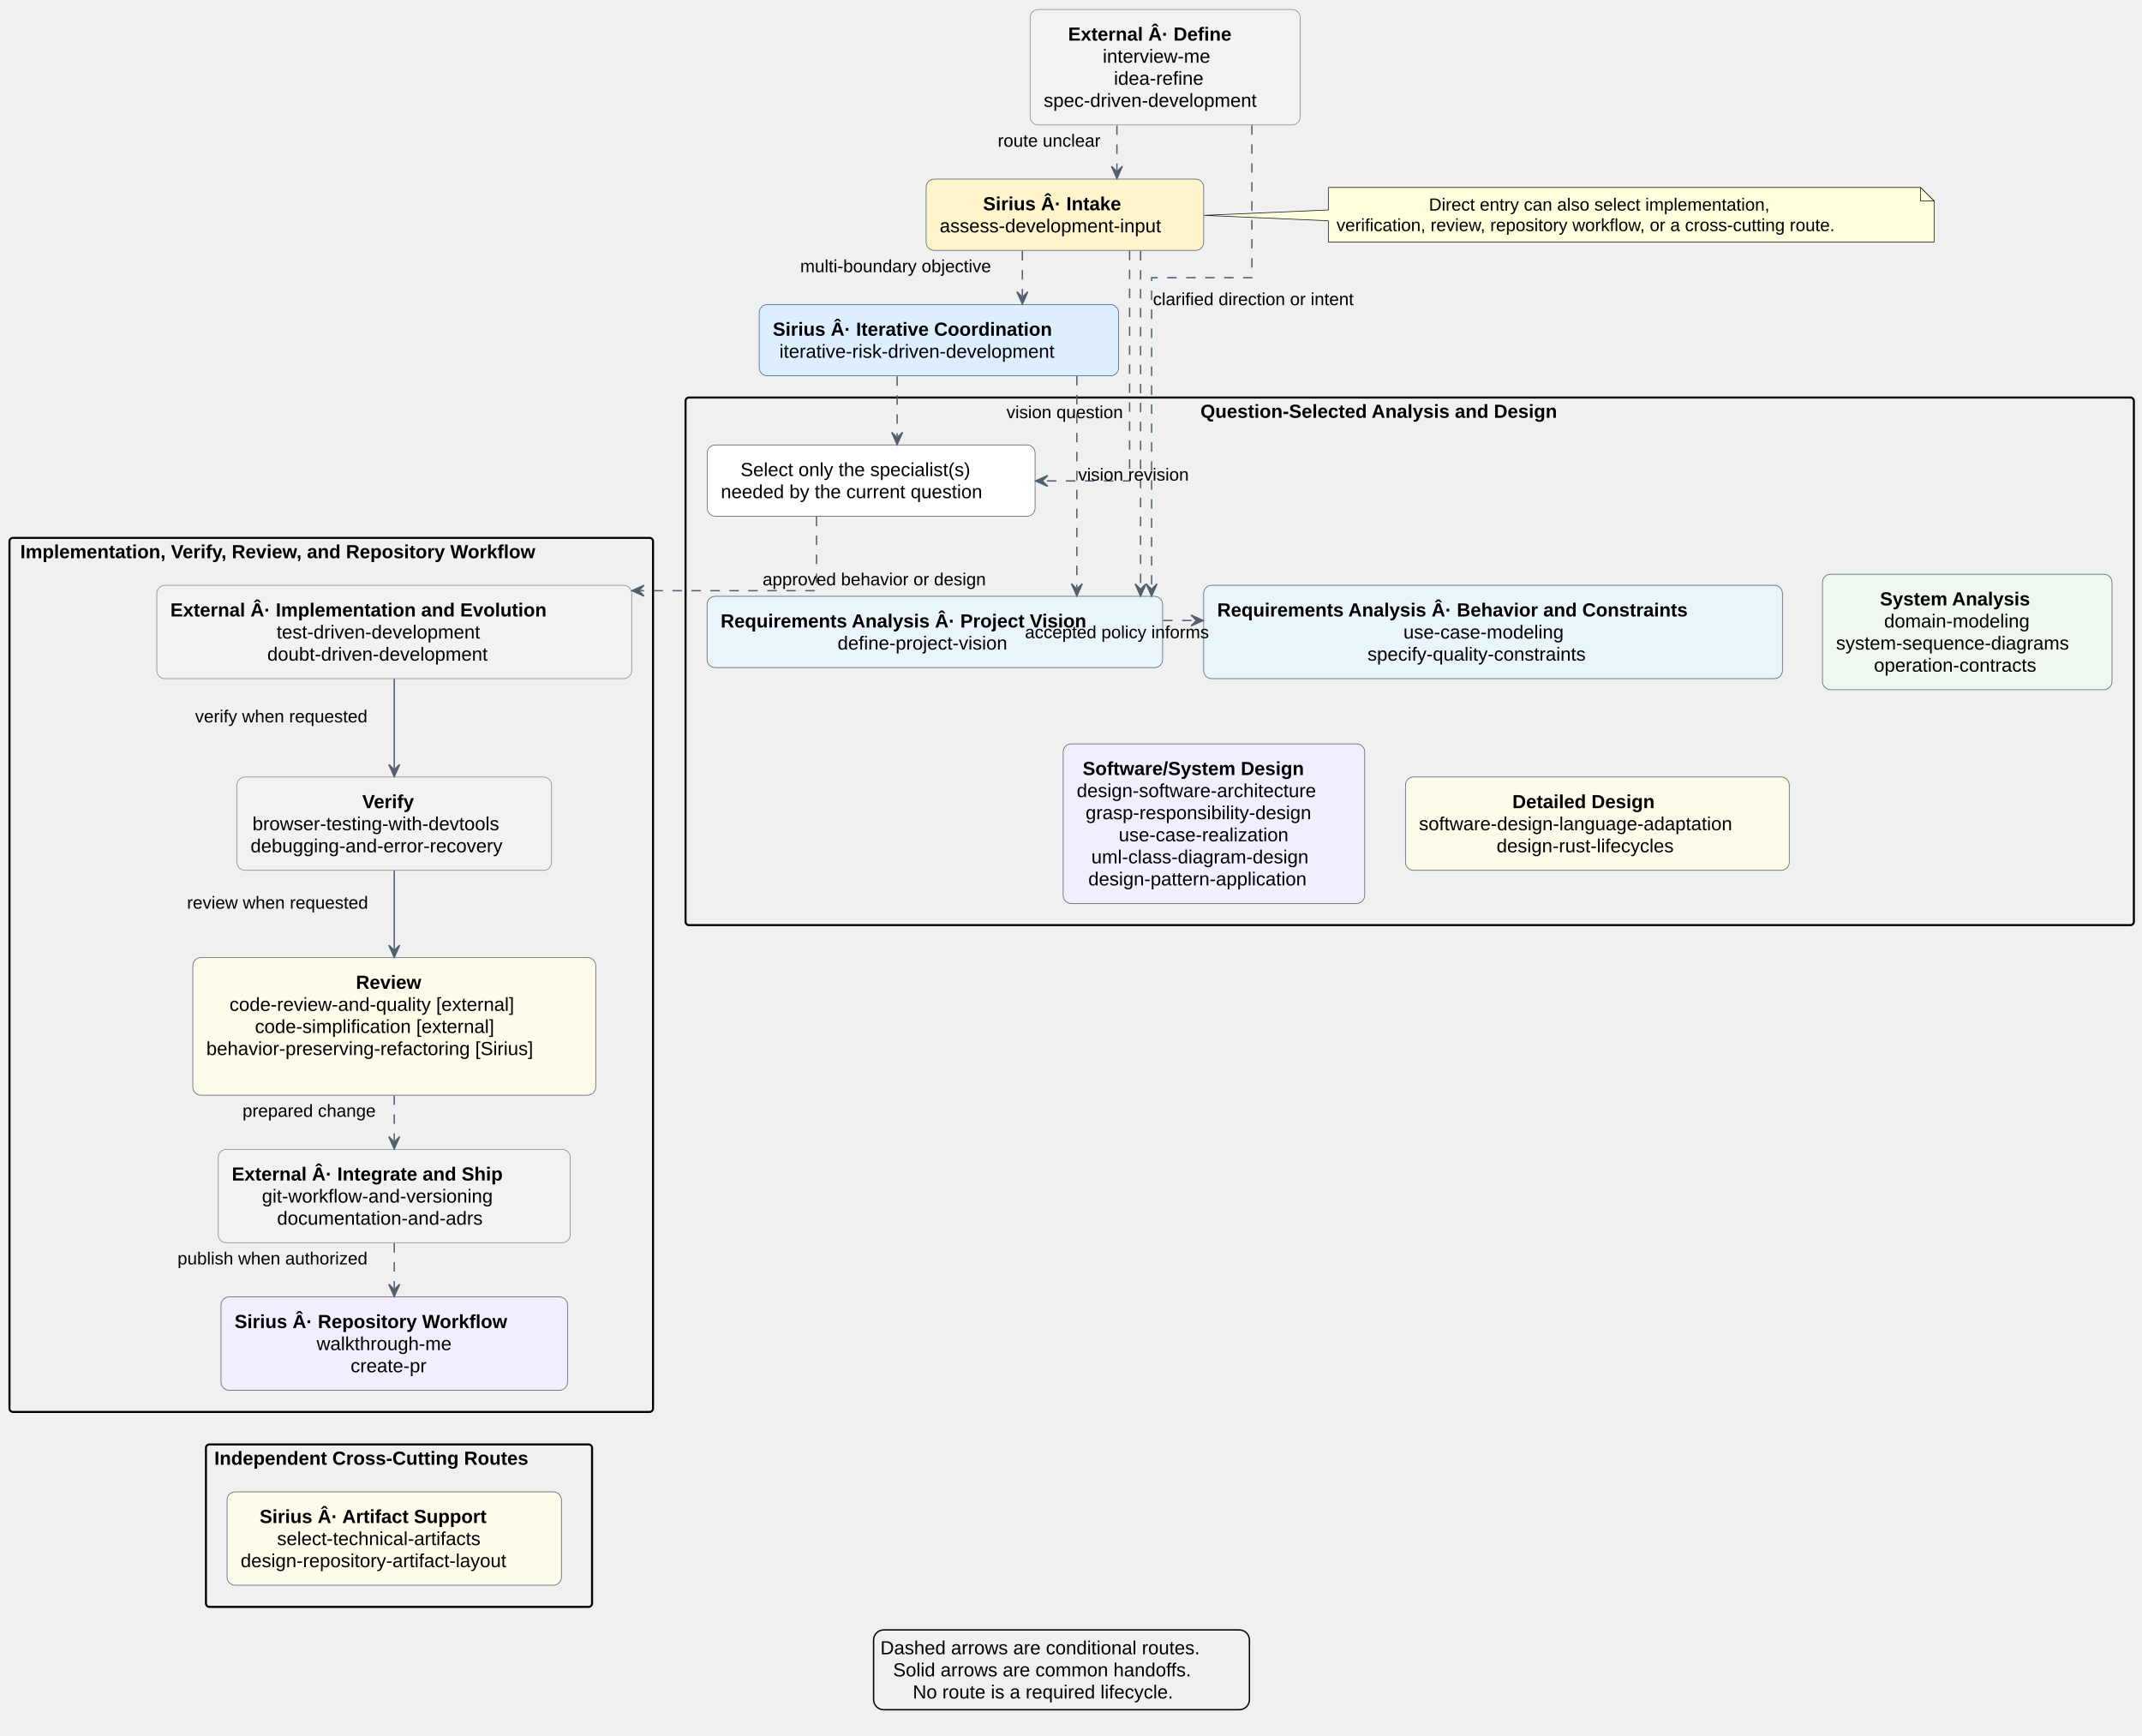
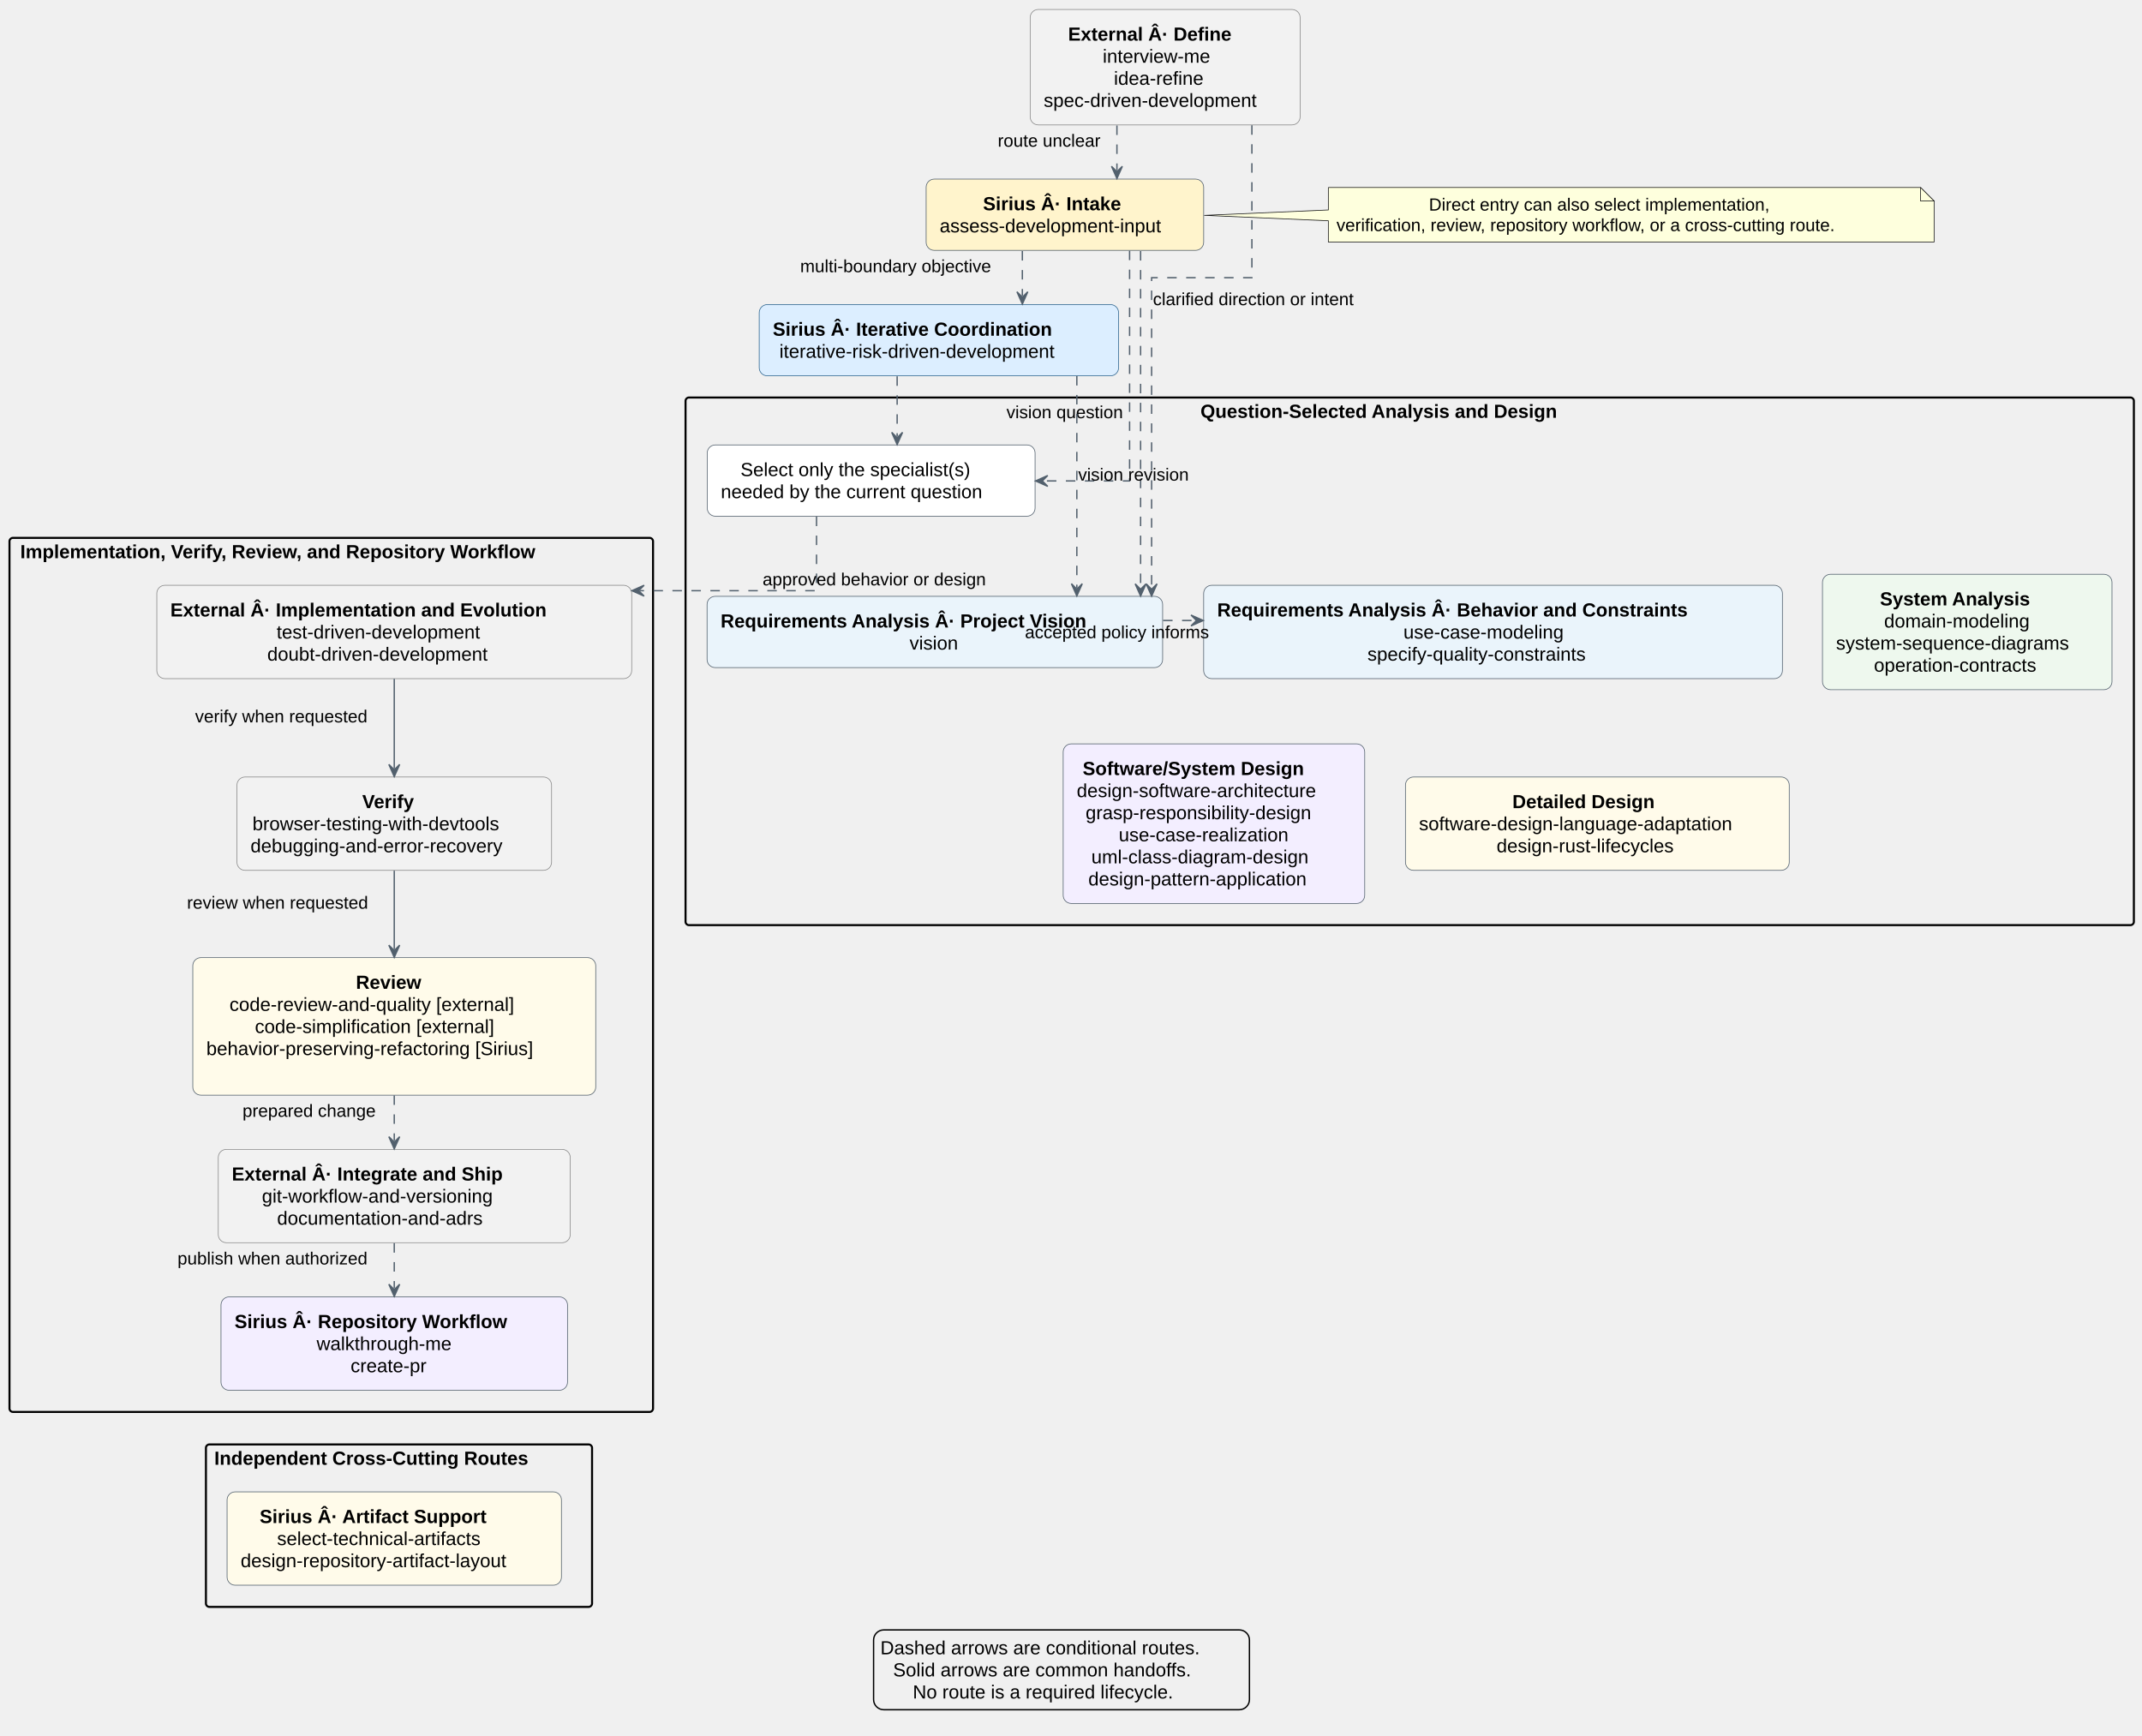
<svg xmlns="http://www.w3.org/2000/svg" contentStyleType="text/css" data-diagram-type="CLASS" height="1281px" preserveAspectRatio="none" style="width:1581px;height:1281px;background:#FFFFFF;" version="1.1" viewBox="0 0 1581 1281" width="1581px" zoomAndPan="magnify">
  <defs />
  <g>
    <g class="cluster" data-qualified-name="analysis" data-source-line="47" id="ent0008">
      <rect fill="none" height="389.41" rx="2.5" ry="2.5" style="stroke:#000000;stroke-width:1.5;" width="1069" x="506" y="293.38" />
      <text fill="#000000" font-family="Arial" font-size="14" font-weight="bold" lengthAdjust="spacing" textLength="308.896" x="886.052" y="308.375">Question-Selected Analysis and Design</text>
    </g>
    <g class="cluster" data-qualified-name="delivery" data-source-line="89" id="ent0021">
      <rect fill="none" height="645.09" rx="2.5" ry="2.5" style="stroke:#000000;stroke-width:1.5;" width="475" x="7" y="396.97" />
      <text fill="#000000" font-family="Arial" font-size="14" font-weight="bold" lengthAdjust="spacing" textLength="459.122" x="14.939" y="411.965">Implementation, Verify, Review, and Repository Workflow</text>
    </g>
    <g class="cluster" data-qualified-name="crosscutting" data-source-line="124" id="ent0031">
      <rect fill="none" height="119.89" rx="2.5" ry="2.5" style="stroke:#000000;stroke-width:1.5;" width="285" x="152" y="1066.06" />
      <text fill="#000000" font-family="Arial" font-size="14" font-weight="bold" lengthAdjust="spacing" textLength="272.672" x="158.16" y="1081.055">Independent Cross-Cutting Routes</text>
    </g>
    <g class="entity" data-qualified-name="analysis.specialist" data-source-line="48" id="ent0009">
      <rect fill="#FFFFFF" height="52.594" rx="6" ry="6" style="stroke:#52606D;stroke-width:0.5;" width="241.977" x="522.01" y="328.38" />
      <text fill="#000000" font-family="Arial" font-size="14" lengthAdjust="spacing" textLength="192.869" x="546.564" y="351.375">Select only the specialist(s)</text>
      <text fill="#000000" font-family="Arial" font-size="14" lengthAdjust="spacing" textLength="221.977" x="532.01" y="367.672">needed by the current question</text>
    </g>
    <g class="entity" data-qualified-name="analysis.vision" data-source-line="52" id="ent0010">
      <rect fill="#EAF4FB" height="52.594" rx="6" ry="6" style="stroke:#52606D;stroke-width:0.5;" width="336.244" x="521.88" y="440.12" />
      <text fill="#000000" font-family="Arial" font-size="14" font-weight="bold" lengthAdjust="spacing" textLength="316.244" x="531.88" y="463.115">Requirements Analysis Â· Project Vision</text>
-       <text fill="#000000" font-family="Arial" font-size="14" lengthAdjust="spacing" textLength="143.602" x="618.201" y="479.412">define-project-vision</text>
+       <text fill="#000000" font-family="Arial" font-size="14" lengthAdjust="spacing" textLength="37.33" x="671.33" y="479.412">vision</text>
    </g>
    <g class="entity" data-qualified-name="analysis.requirements" data-source-line="56" id="ent0011">
      <rect fill="#EAF4FB" height="68.891" rx="6" ry="6" style="stroke:#52606D;stroke-width:0.5;" width="427.19" x="888.41" y="431.97" />
      <text fill="#000000" font-family="Arial" font-size="14" font-weight="bold" lengthAdjust="spacing" textLength="407.19" x="898.41" y="454.965">Requirements Analysis Â· Behavior and Constraints</text>
      <text fill="#000000" font-family="Arial" font-size="14" lengthAdjust="spacing" textLength="132.31" x="1035.85" y="471.262">use-case-modeling</text>
      <text fill="#000000" font-family="Arial" font-size="14" lengthAdjust="spacing" textLength="185.391" x="1009.309" y="487.559">specify-quality-constraints</text>
    </g>
    <g class="entity" data-qualified-name="analysis.systemAnalysis" data-source-line="61" id="ent0012">
      <rect fill="#EEF8EE" height="85.188" rx="6" ry="6" style="stroke:#52606D;stroke-width:0.5;" width="213.69" x="1345.16" y="423.83" />
      <text fill="#000000" font-family="Arial" font-size="14" font-weight="bold" lengthAdjust="spacing" textLength="128.83" x="1387.59" y="446.825">System Analysis</text>
      <text fill="#000000" font-family="Arial" font-size="14" lengthAdjust="spacing" textLength="122.726" x="1390.642" y="463.122">domain-modeling</text>
      <text fill="#000000" font-family="Arial" font-size="14" lengthAdjust="spacing" textLength="193.69" x="1355.16" y="479.419">system-sequence-diagrams</text>
      <text fill="#000000" font-family="Arial" font-size="14" lengthAdjust="spacing" textLength="137.71" x="1383.15" y="495.716">operation-contracts</text>
    </g>
    <g class="entity" data-qualified-name="analysis.softwareDesign" data-source-line="67" id="ent0013">
      <rect fill="#F3EEFF" height="117.781" rx="6" ry="6" style="stroke:#52606D;stroke-width:0.5;" width="222.549" x="784.73" y="549.01" />
      <text fill="#000000" font-family="Arial" font-size="14" font-weight="bold" lengthAdjust="spacing" textLength="193.806" x="799.102" y="572.005">Software/System Design</text>
      <text fill="#000000" font-family="Arial" font-size="14" lengthAdjust="spacing" textLength="202.549" x="794.73" y="588.302">design-software-architecture</text>
      <text fill="#000000" font-family="Arial" font-size="14" lengthAdjust="spacing" textLength="189.451" x="801.279" y="604.599">grasp-responsibility-design</text>
      <text fill="#000000" font-family="Arial" font-size="14" lengthAdjust="spacing" textLength="140.54" x="825.734" y="620.896">use-case-realization</text>
      <text fill="#000000" font-family="Arial" font-size="14" lengthAdjust="spacing" textLength="180.968" x="805.52" y="637.193">uml-class-diagram-design</text>
      <text fill="#000000" font-family="Arial" font-size="14" lengthAdjust="spacing" textLength="185.459" x="803.275" y="653.49">design-pattern-application</text>
    </g>
    <g class="entity" data-qualified-name="analysis.detailedDesign" data-source-line="75" id="ent0014">
      <rect fill="#FFFBEA" height="68.891" rx="6" ry="6" style="stroke:#52606D;stroke-width:0.5;" width="283.272" x="1037.36" y="573.46" />
      <text fill="#000000" font-family="Arial" font-size="14" font-weight="bold" lengthAdjust="spacing" textLength="125.481" x="1116.256" y="596.455">Detailed Design</text>
      <text fill="#000000" font-family="Arial" font-size="14" lengthAdjust="spacing" textLength="263.272" x="1047.36" y="612.752">software-design-language-adaptation</text>
      <text fill="#000000" font-family="Arial" font-size="14" lengthAdjust="spacing" textLength="148.757" x="1104.618" y="629.049">design-rust-lifecycles</text>
    </g>
    <g class="entity" data-qualified-name="delivery.implementation" data-source-line="90" id="ent0022">
      <rect fill="#F2F2F2" height="68.891" rx="6" ry="6" style="stroke:#888888;stroke-width:0.5;" width="350.511" x="115.74" y="431.97" />
      <text fill="#000000" font-family="Arial" font-size="14" font-weight="bold" lengthAdjust="spacing" textLength="330.511" x="125.74" y="454.965">External Â· Implementation and Evolution</text>
      <text fill="#000000" font-family="Arial" font-size="14" lengthAdjust="spacing" textLength="173.647" x="204.172" y="471.262">test-driven-development</text>
      <text fill="#000000" font-family="Arial" font-size="14" lengthAdjust="spacing" textLength="187.462" x="197.264" y="487.559">doubt-driven-development</text>
    </g>
    <g class="entity" data-qualified-name="delivery.verify" data-source-line="95" id="ent0023">
      <rect fill="#F2F2F2" height="68.891" rx="6" ry="6" style="stroke:#888888;stroke-width:0.5;" width="232.194" x="174.9" y="573.46" />
      <text fill="#000000" font-family="Arial" font-size="14" font-weight="bold" lengthAdjust="spacing" textLength="47.25" x="267.372" y="596.455">Verify</text>
      <text fill="#000000" font-family="Arial" font-size="14" lengthAdjust="spacing" textLength="209.303" x="186.346" y="612.752">browser-testing-with-devtools</text>
      <text fill="#000000" font-family="Arial" font-size="14" lengthAdjust="spacing" textLength="212.194" x="184.9" y="629.049">debugging-and-error-recovery</text>
    </g>
    <g class="entity" data-qualified-name="delivery.review" data-source-line="100" id="ent0024">
      <rect fill="#FFFBEA" height="101.484" rx="6" ry="6" style="stroke:#52606D;stroke-width:0.5;" width="297.402" x="142.3" y="706.79" />
      <text fill="#000000" font-family="Arial" font-size="14" font-weight="bold" lengthAdjust="spacing" textLength="56.629" x="262.687" y="729.785">Review</text>
      <text fill="#000000" font-family="Arial" font-size="14" lengthAdjust="spacing" textLength="243.23" x="169.386" y="746.082">code-review-and-quality [external]</text>
      <text fill="#000000" font-family="Arial" font-size="14" lengthAdjust="spacing" textLength="205.686" x="188.158" y="762.379">code-simplification [external]</text>
      <text fill="#000000" font-family="Arial" font-size="14" lengthAdjust="spacing" textLength="277.402" x="152.3" y="778.676">behavior-preserving-refactoring [Sirius]</text>
    </g>
    <g class="entity" data-qualified-name="delivery.integrate" data-source-line="107" id="ent0025">
      <rect fill="#F2F2F2" height="68.891" rx="6" ry="6" style="stroke:#888888;stroke-width:0.5;" width="259.777" x="161.11" y="848.28" />
      <text fill="#000000" font-family="Arial" font-size="14" font-weight="bold" lengthAdjust="spacing" textLength="239.777" x="171.11" y="871.275">External Â· Integrate and Ship</text>
      <text fill="#000000" font-family="Arial" font-size="14" lengthAdjust="spacing" textLength="195.398" x="193.299" y="887.572">git-workflow-and-versioning</text>
      <text fill="#000000" font-family="Arial" font-size="14" lengthAdjust="spacing" textLength="172.99" x="204.504" y="903.869">documentation-and-adrs</text>
    </g>
    <g class="entity" data-qualified-name="delivery.repository" data-source-line="112" id="ent0026">
      <rect fill="#F3EEFF" height="68.891" rx="6" ry="6" style="stroke:#52606D;stroke-width:0.5;" width="255.765" x="163.12" y="957.17" />
      <text fill="#000000" font-family="Arial" font-size="14" font-weight="bold" lengthAdjust="spacing" textLength="235.765" x="173.12" y="980.165">Sirius Â· Repository Workflow</text>
      <text fill="#000000" font-family="Arial" font-size="14" lengthAdjust="spacing" textLength="114.645" x="233.68" y="996.462">walkthrough-me</text>
      <text fill="#000000" font-family="Arial" font-size="14" lengthAdjust="spacing" textLength="64.442" x="258.781" y="1012.759">create-pr</text>
    </g>
    <g class="entity" data-qualified-name="crosscutting.support" data-source-line="125" id="ent0032">
      <rect fill="#FFFBEA" height="68.891" rx="6" ry="6" style="stroke:#52606D;stroke-width:0.5;" width="246.789" x="167.61" y="1101.06" />
      <text fill="#000000" font-family="Arial" font-size="14" font-weight="bold" lengthAdjust="spacing" textLength="198.727" x="191.641" y="1124.055">Sirius Â· Artifact Support</text>
      <text fill="#000000" font-family="Arial" font-size="14" lengthAdjust="spacing" textLength="173.004" x="204.503" y="1140.352">select-technical-artifacts</text>
      <text fill="#000000" font-family="Arial" font-size="14" lengthAdjust="spacing" textLength="226.789" x="177.61" y="1156.649">design-repository-artifact-layout</text>
    </g>
    <g class="entity" data-qualified-name="define" data-source-line="27" id="ent0002">
      <rect fill="#F2F2F2" height="85.188" rx="6" ry="6" style="stroke:#888888;stroke-width:0.5;" width="199.252" x="760.37" y="7" />
      <text fill="#000000" font-family="Arial" font-size="14" font-weight="bold" lengthAdjust="spacing" textLength="143.268" x="788.362" y="29.995">External Â· Define</text>
      <text fill="#000000" font-family="Arial" font-size="14" lengthAdjust="spacing" textLength="92.162" x="813.915" y="46.292">interview-me</text>
      <text fill="#000000" font-family="Arial" font-size="14" lengthAdjust="spacing" textLength="75.694" x="822.149" y="62.589">idea-refine</text>
      <text fill="#000000" font-family="Arial" font-size="14" lengthAdjust="spacing" textLength="179.252" x="770.37" y="78.886">spec-driven-development</text>
    </g>
    <g class="entity" data-qualified-name="assess" data-source-line="33" id="ent0003">
      <rect fill="#FFF4CC" height="52.594" rx="6" ry="6" style="stroke:#52606D;stroke-width:0.5;" width="204.837" x="683.58" y="132.19" />
      <text fill="#000000" font-family="Arial" font-size="14" font-weight="bold" lengthAdjust="spacing" textLength="120.907" x="725.545" y="155.185">Sirius Â· Intake</text>
      <text fill="#000000" font-family="Arial" font-size="14" lengthAdjust="spacing" textLength="184.837" x="693.58" y="171.482">assess-development-input</text>
    </g>
    <g class="entity" data-qualified-name="iterative" data-source-line="37" id="ent0004">
      <rect fill="#DCEEFF" height="52.594" rx="6" ry="6" style="stroke:#2F6690;stroke-width:0.5;" width="265.246" x="560.38" y="224.79" />
      <text fill="#000000" font-family="Arial" font-size="14" font-weight="bold" lengthAdjust="spacing" textLength="245.246" x="570.38" y="247.785">Sirius Â· Iterative Coordination</text>
      <text fill="#000000" font-family="Arial" font-size="14" lengthAdjust="spacing" textLength="235.464" x="575.271" y="264.082">iterative-risk-driven-development</text>
    </g>
    <g class="entity" data-qualified-name="GMN5" data-source-line="43" id="ent0006">
      <path d="M980.45,138.36 L980.45,154.95 L888.79,158.95 L980.45,162.95 L980.45,178.626 A0,0 0 0 0 980.45,178.626 L1427.555,178.626 A0,0 0 0 0 1427.555,178.626 L1427.555,148.36 L1417.555,138.36 L980.45,138.36 A0,0 0 0 0 980.45,138.36" fill="#FEFFDD" style="stroke:#181818;stroke-width:0.5;" />
      <path d="M1417.555,138.36 L1417.555,148.36 L1427.555,148.36 L1417.555,138.36" fill="#FEFFDD" style="stroke:#181818;stroke-width:0.5;" />
      <text fill="#000000" font-family="Arial" font-size="13" lengthAdjust="spacing" textLength="289.663" x="1054.671" y="155.427">Direct entry can also select implementation,</text>
      <text fill="#000000" font-family="Arial" font-size="13" lengthAdjust="spacing" textLength="426.106" x="986.45" y="170.56">verification, review, repository workflow, or a cross-cutting route.</text>
    </g>
    <g class="link" data-entity-1="ent0010" data-entity-2="ent0011" data-link-type="dependency" data-source-line="150" id="lnk44">
      <path codeLine="150" d="M858.47,457.95 C868.25,457.95 872.15,457.95 882.08,457.95" fill="none" id="vision-to-requirements-1" style="stroke:#52606D;stroke-width:1;stroke-dasharray:7,7;" />
      <polygon fill="#52606D" points="888.08,457.95,879.08,453.95,883.08,457.95,879.08,461.95,888.08,457.95" style="stroke:#52606D;stroke-width:1;" />
      <text fill="#000000" font-family="Arial" font-size="13" lengthAdjust="spacing" textLength="155.556" x="756.52" y="471.017">accepted policy informs</text>
    </g>
    <g class="link" data-entity-1="ent0022" data-entity-2="ent0023" data-link-type="dependency" data-source-line="118" id="lnk27">
      <path codeLine="118" d="M291,501.03 C291,522.95 291,545.21 291,567.16" fill="none" id="implementation-to-verify" style="stroke:#52606D;stroke-width:1;" />
      <polygon fill="#52606D" points="291,573.16,295,564.16,291,568.16,287,564.16,291,573.16" style="stroke:#52606D;stroke-width:1;" />
      <text fill="#000000" font-family="Arial" font-size="13" lengthAdjust="spacing" textLength="146.244" x="144" y="533.157">verify when requested</text>
    </g>
    <g class="link" data-entity-1="ent0023" data-entity-2="ent0024" data-link-type="dependency" data-source-line="119" id="lnk28">
      <path codeLine="119" d="M291,642.61 C291,661.6 291,679.49 291,700.56" fill="none" id="verify-to-review" style="stroke:#52606D;stroke-width:1;" />
      <polygon fill="#52606D" points="291,706.56,295,697.56,291,701.56,287,697.56,291,706.56" style="stroke:#52606D;stroke-width:1;" />
      <text fill="#000000" font-family="Arial" font-size="13" lengthAdjust="spacing" textLength="152.604" x="138" y="670.657">review when requested</text>
    </g>
    <g class="link" data-entity-1="ent0024" data-entity-2="ent0025" data-link-type="dependency" data-source-line="120" id="lnk29">
      <path codeLine="120" d="M291,808.45 C291,821.72 291,829.72 291,841.93" fill="none" id="review-to-integrate" style="stroke:#52606D;stroke-width:1;stroke-dasharray:7,7;" />
      <polygon fill="#52606D" points="291,847.93,295,838.93,291,842.93,287,838.93,291,847.93" style="stroke:#52606D;stroke-width:1;" />
      <text fill="#000000" font-family="Arial" font-size="13" lengthAdjust="spacing" textLength="111.382" x="179" y="824.257">prepared change</text>
    </g>
    <g class="link" data-entity-1="ent0025" data-entity-2="ent0026" data-link-type="dependency" data-source-line="121" id="lnk30">
      <path codeLine="121" d="M291,917.48 C291,930.05 291,938.24 291,950.82" fill="none" id="integrate-to-repository" style="stroke:#52606D;stroke-width:1;stroke-dasharray:7,7;" />
      <polygon fill="#52606D" points="291,956.82,295,947.82,291,951.82,287,947.82,291,956.82" style="stroke:#52606D;stroke-width:1;" />
      <text fill="#000000" font-family="Arial" font-size="13" lengthAdjust="spacing" textLength="159.878" x="131" y="933.217">publish when authorized</text>
    </g>
    <g class="link" data-entity-1="ent0002" data-entity-2="ent0003" data-link-type="dependency" data-source-line="143" id="lnk37">
      <path codeLine="143" d="M824.4,92.63 C824.4,105.83 824.4,113.97 824.4,125.74" fill="none" id="define-to-assess" style="stroke:#52606D;stroke-width:1;stroke-dasharray:7,7;" />
      <polygon fill="#52606D" points="824.4,131.74,828.4,122.74,824.4,126.74,820.4,122.74,824.4,131.74" style="stroke:#52606D;stroke-width:1;" />
      <text fill="#000000" font-family="Arial" font-size="13" lengthAdjust="spacing" textLength="87.312" x="736.4" y="108.257">route unclear</text>
    </g>
    <g class="link" data-entity-1="ent0002" data-entity-2="ent0010" data-link-type="dependency" data-source-line="144" id="lnk38">
      <path codeLine="144" d="M924.02,92.46 C924.02,138.44 924.02,204.95 924.02,204.95 C924.02,204.95 850,204.95 850,204.95 C850,204.95 850,367.44 850,433.91" fill="none" id="define-to-vision" style="stroke:#52606D;stroke-width:1;stroke-dasharray:7,7;" />
      <polygon fill="#52606D" points="850,439.91,854,430.91,850,434.91,846,430.91,850,439.91" style="stroke:#52606D;stroke-width:1;" />
      <text fill="#000000" font-family="Arial" font-size="13" lengthAdjust="spacing" textLength="173.355" x="851" y="225.237">clarified direction or intent</text>
    </g>
    <g class="link" data-entity-1="ent0003" data-entity-2="ent0004" data-link-type="dependency" data-source-line="145" id="lnk39">
      <path codeLine="145" d="M754.6,185.27 C754.6,197.56 754.6,206.08 754.6,218.36" fill="none" id="assess-to-iterative" style="stroke:#52606D;stroke-width:1;stroke-dasharray:7,7;" />
      <polygon fill="#52606D" points="754.6,224.36,758.6,215.36,754.6,219.36,750.6,215.36,754.6,224.36" style="stroke:#52606D;stroke-width:1;" />
      <text fill="#000000" font-family="Arial" font-size="13" lengthAdjust="spacing" textLength="163.351" x="590.6" y="200.887">multi-boundary objective</text>
    </g>
    <g class="link" data-entity-1="ent0003" data-entity-2="ent0009" data-link-type="dependency" data-source-line="146" id="lnk40">
      <path codeLine="146" d="M833.75,184.98 C833.75,238.61 833.75,354.95 833.75,354.95 C833.75,354.95 807.96,354.95 770.34,354.95" fill="none" id="assess-to-specialist" style="stroke:#52606D;stroke-width:1;stroke-dasharray:7,7;" />
      <polygon fill="#52606D" points="764.34,354.95,773.34,358.95,769.34,354.95,773.34,350.95,764.34,354.95" style="stroke:#52606D;stroke-width:1;" />
    </g>
    <g class="link" data-entity-1="ent0003" data-entity-2="ent0010" data-link-type="dependency" data-source-line="147" id="lnk41">
      <path codeLine="147" d="M841.87,185.28 C841.87,243.66 841.87,375.79 841.87,433.91" fill="none" id="assess-to-vision" style="stroke:#52606D;stroke-width:1;stroke-dasharray:7,7;" />
      <polygon fill="#52606D" points="841.87,439.91,845.87,430.91,841.87,434.91,837.87,430.91,841.87,439.91" style="stroke:#52606D;stroke-width:1;" />
      <text fill="#000000" font-family="Arial" font-size="13" lengthAdjust="spacing" textLength="98.179" x="742.87" y="308.657">vision question</text>
    </g>
    <g class="link" data-entity-1="ent0004" data-entity-2="ent0009" data-link-type="dependency" data-source-line="148" id="lnk42">
      <path codeLine="148" d="M662.18,277.76 C662.18,293.23 662.18,306.64 662.18,322.09" fill="none" id="iterative-to-specialist" style="stroke:#52606D;stroke-width:1;stroke-dasharray:7,7;" />
      <polygon fill="#52606D" points="662.18,328.09,666.18,319.09,662.18,323.09,658.18,319.09,662.18,328.09" style="stroke:#52606D;stroke-width:1;" />
    </g>
    <g class="link" data-entity-1="ent0004" data-entity-2="ent0010" data-link-type="dependency" data-source-line="149" id="lnk43">
      <path codeLine="149" d="M794.81,277.49 C794.81,318.82 794.81,392.34 794.81,433.8" fill="none" id="iterative-to-vision" style="stroke:#52606D;stroke-width:1;stroke-dasharray:7,7;" />
      <polygon fill="#52606D" points="794.81,439.8,798.81,430.8,794.81,434.8,790.81,430.8,794.81,439.8" style="stroke:#52606D;stroke-width:1;" />
      <text fill="#000000" font-family="Arial" font-size="13" lengthAdjust="spacing" textLength="93.241" x="795.81" y="354.707">vision revision</text>
    </g>
    <g class="link" data-entity-1="ent0009" data-entity-2="ent0022" data-link-type="dependency" data-source-line="151" id="lnk45">
      <path codeLine="151" d="M602.67,381.29 C602.67,404.99 602.67,435.95 602.67,435.95 C602.67,435.95 543.29,435.95 472.42,435.95" fill="none" id="specialist-to-implementation" style="stroke:#52606D;stroke-width:1;stroke-dasharray:7,7;" />
      <polygon fill="#52606D" points="466.42,435.95,475.42,439.95,471.42,435.95,475.42,431.95,466.42,435.95" style="stroke:#52606D;stroke-width:1;" />
      <text fill="#000000" font-family="Arial" font-size="13" lengthAdjust="spacing" textLength="187.592" x="562.88" y="432.017">approved behavior or design</text>
    </g>
    <g class="legend" data-source-line="154">
      <rect fill="none" height="58.891" rx="7.5" ry="7.5" style="stroke:#000000;stroke-width:1;" width="277.415" x="644.793" y="1202.95" />
      <text fill="#000000" font-family="Arial" font-size="14" lengthAdjust="spacing" textLength="267.415" x="649.793" y="1220.945">Dashed arrows are conditional routes.</text>
      <text fill="#000000" font-family="Arial" font-size="14" lengthAdjust="spacing" textLength="248.623" x="659.188" y="1237.242">Solid arrows are common handoffs.</text>
      <text fill="#000000" font-family="Arial" font-size="14" lengthAdjust="spacing" textLength="219.577" x="673.711" y="1253.539">No route is a required lifecycle.</text>
    </g>
  </g>
</svg>
